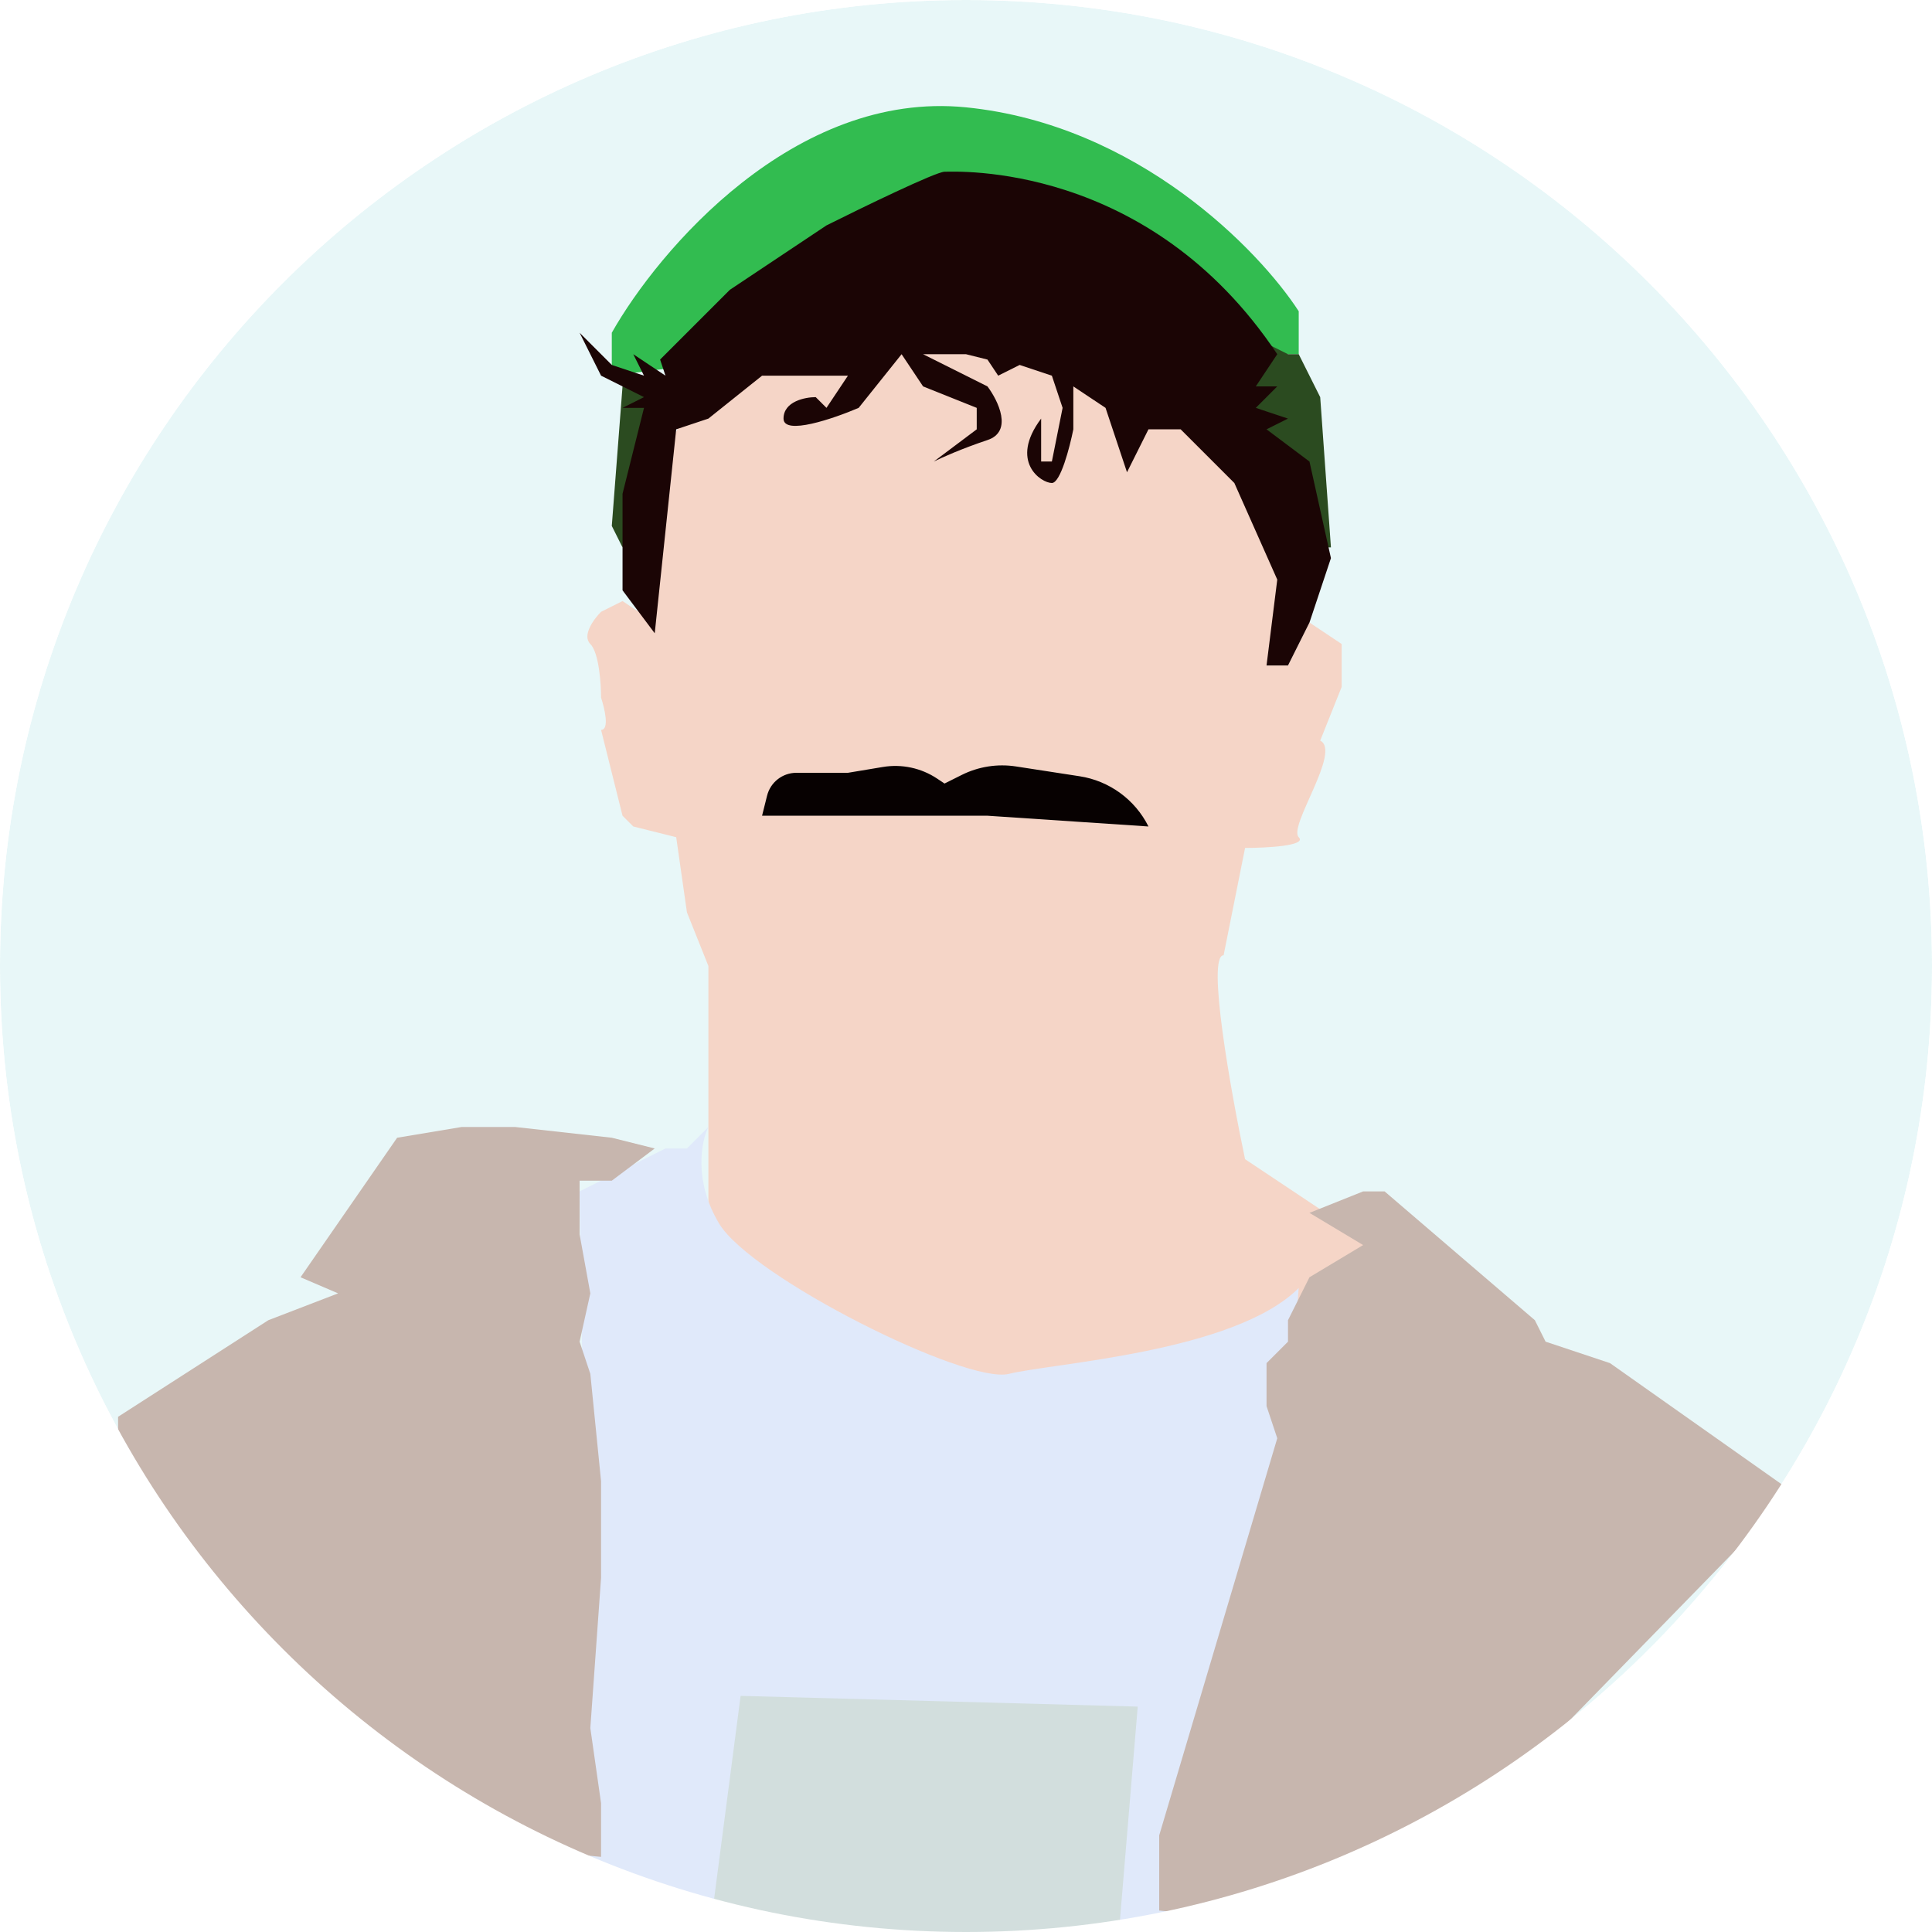
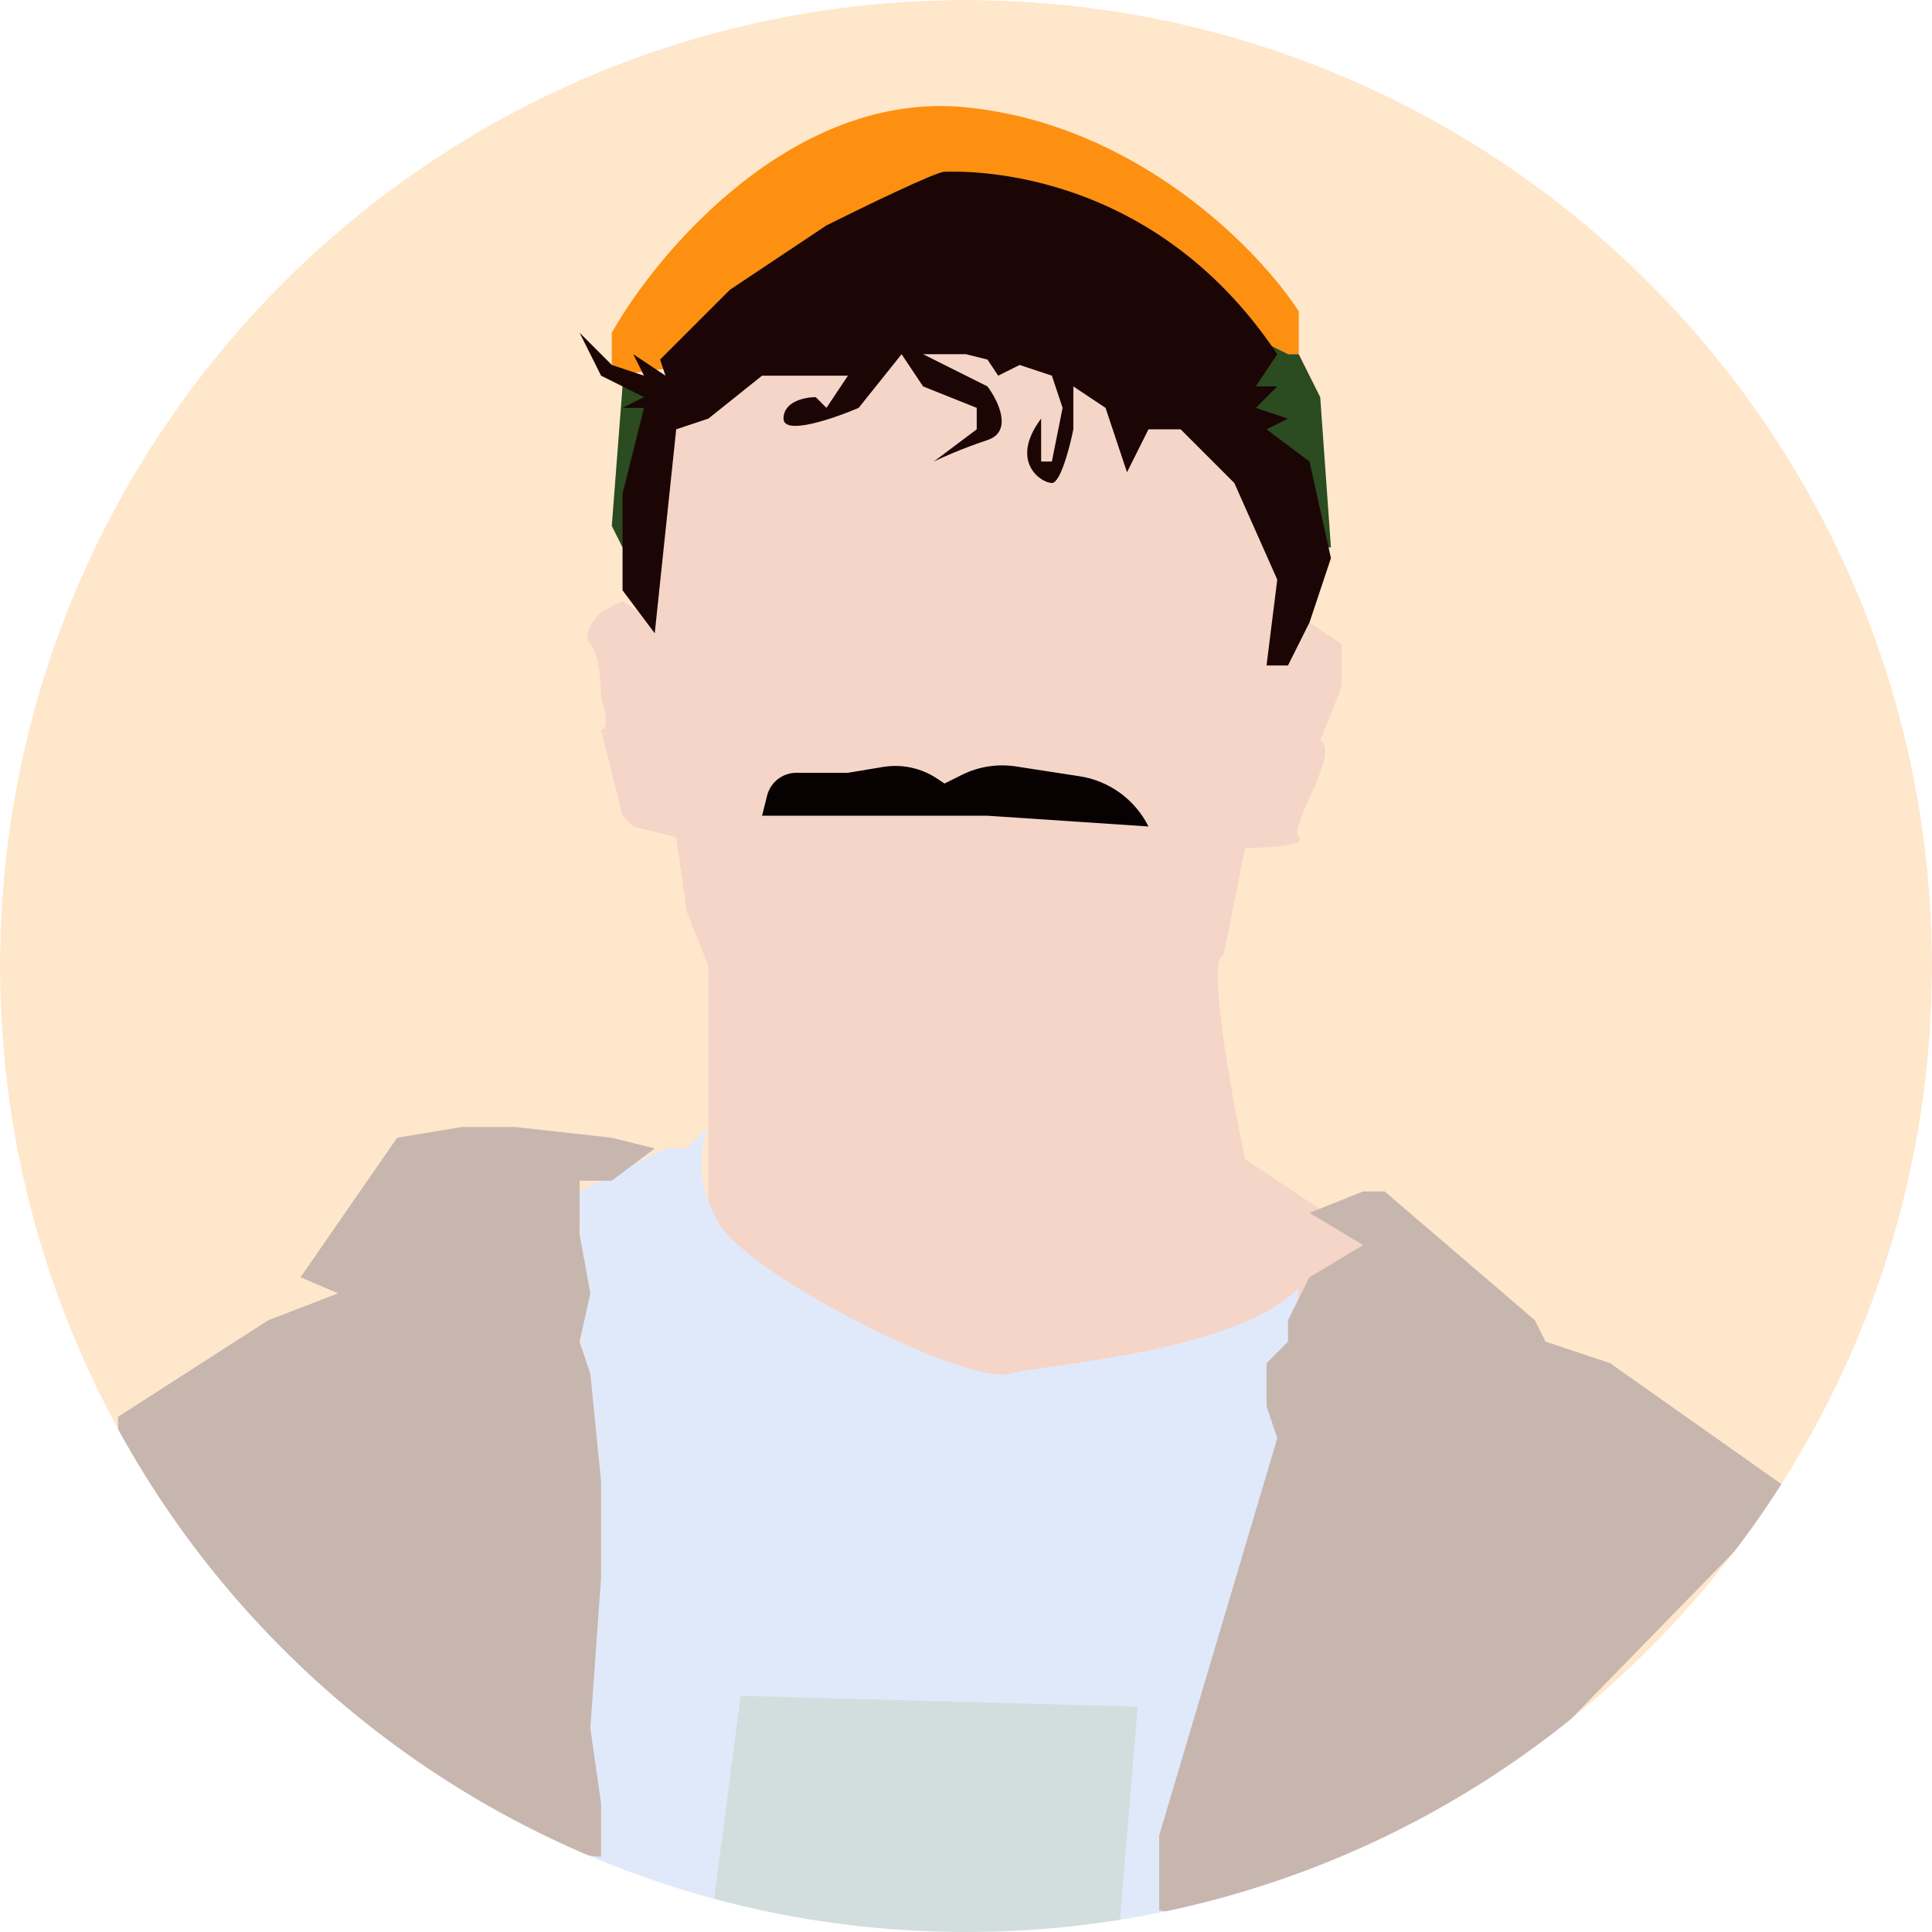
<svg xmlns="http://www.w3.org/2000/svg" width="128" height="128" viewBox="0 0 128 128" fill="none">
  <mask id="mask0_1_9" style="mask-type:alpha" maskUnits="userSpaceOnUse" x="0" y="0" width="128" height="128">
    <circle cx="64" cy="64" r="64" fill="#DBDBDB" />
  </mask>
  <g mask="url(#mask0_1_9)">
-     <circle cx="64" cy="64" r="64" fill="#E8F7F8" />
+     <path d="M128 64C128 99.346 99.346 128 64 128C28.654 128 0 99.346 0 64C0 28.654 28.654 0 64 0C99.346 0 128 28.654 128 64Z" fill="#FFE7CC" />
    <path d="M46.933 85.333V74.667V64L45.511 60.444L44.8 55.467L41.956 54.756L41.244 54.044L40.533 51.2L39.822 48.356C40.391 48.356 40.059 46.933 39.822 46.222C39.822 45.274 39.68 43.236 39.111 42.667C38.542 42.098 39.348 41.007 39.822 40.533L41.244 39.822L43.378 41.244V34.844V31.289L44.089 29.867L47.644 23.467L55.467 24.889L60.444 19.911L69.689 24.178L76.089 27.022L81.778 29.156V32L83.911 34.844L85.333 38.4L83.911 44.089H85.333L86.755 41.244L88.889 42.667V45.511L87.467 49.067C88.889 49.778 85.333 54.756 86.044 55.467C86.613 56.036 83.911 56.178 82.489 56.178L81.067 63.289C79.929 63.289 81.541 72.296 82.489 76.8L91.022 82.489L90.311 91.022C76.326 92.207 48.213 94.578 47.644 94.578C47.075 94.578 46.933 88.415 46.933 85.333Z" fill="#F5D5C7" />
    <path d="M40.533 34.844L41.244 36.267L42.667 30.578L44.089 24.889L41.244 25.6L40.533 34.844Z" fill="#2B4B20" />
-     <path d="M40.533 22.044V23.467V24.178V24.889L62.578 22.044L84.622 23.467H86.044V20.622C83.437 16.593 75.378 8.249 64 7.111C52.622 5.973 43.615 16.593 40.533 22.044Z" fill="#32BC50" />
+     <path d="M40.533 22.044V23.467V24.178V24.889L62.578 22.044L84.622 23.467H86.044V20.622C83.437 16.593 75.378 8.249 64 7.111C52.622 5.973 43.615 16.593 40.533 22.044Z" fill="#FD9011" />
    <path d="M87.467 26.311L86.044 23.467H85.333L83.911 22.756L81.778 27.022L84.622 36.267H88.178L87.467 26.311Z" fill="#2B4B20" />
    <path d="M41.245 32.711V39.111L43.378 41.956L44.8 28.444L46.933 27.733L50.489 24.889H56.178L54.756 27.022L54.044 26.311C53.333 26.311 51.911 26.596 51.911 27.733C51.911 28.871 55.23 27.733 56.889 27.022L59.733 23.467L61.156 25.6L64.711 27.022V28.444L61.867 30.578C62.341 30.341 63.716 29.724 65.422 29.155C67.129 28.587 66.133 26.548 65.422 25.6L61.156 23.467H64L65.422 23.822L66.133 24.889L67.556 24.178L69.689 24.889L70.4 27.022L69.689 30.578H68.978V27.733C66.844 30.578 68.978 32 69.689 32C70.258 32 70.874 29.63 71.111 28.444V25.6L73.245 27.022L74.667 31.289L76.089 28.444H78.222L80.356 30.578L81.778 32L84.622 38.4L83.911 44.089H85.333L86.756 41.244L88.178 36.978L86.756 30.578L83.911 28.444L85.333 27.733L83.2 27.022L84.622 25.6H83.2L84.622 23.467C76.089 10.667 63.289 11.378 62.578 11.378C62.009 11.378 57.126 13.748 54.756 14.933L48.356 19.2L46.222 21.333L43.733 23.822L44.089 24.889L41.956 23.467L42.667 24.889L40.533 24.178L38.4 22.044L39.822 24.889L42.667 26.311L41.245 27.022H42.667L41.245 32.711Z" fill="#1B0505" />
    <path d="M45.511 76.089H44.089L38.4 78.933L39.111 124.444L60.444 132.267L82.489 128.711L86.044 85.333C81.778 89.6 69.689 90.311 66.844 91.022C64 91.733 49.778 84.622 47.645 81.067C45.938 78.222 46.459 75.615 46.933 74.667L45.511 76.089Z" fill="#E0E9FA" />
    <path d="M17.778 87.467L7.822 93.867V100.267C13.037 107.378 23.609 121.6 24.178 121.6C24.747 121.6 34.844 122.548 39.822 123.022V119.467L39.111 114.489L39.822 104.533V98.133L39.111 91.022L38.4 88.889L39.111 85.689L38.4 81.778V78.222H40.533L43.378 76.089L40.533 75.378L34.133 74.667H30.578L26.311 75.378L19.911 84.622L22.4 85.689L17.778 87.467Z" fill="#C7B6AE" />
    <path d="M76.8 121.6V126.578L90.311 128L118.756 98.844L106.667 90.311L102.4 88.889L101.689 87.467L91.733 78.933H90.311L86.755 80.356L90.311 82.489L86.755 84.622L85.333 87.467V88.889L83.911 90.311V93.156L84.622 95.289L76.8 121.6Z" fill="#C7B6AE" />
    <path d="M73.956 130.133L46.933 128.711L49.067 112.356L75.378 113.067L73.956 130.133Z" fill="#D2DEDD" />
    <path d="M59.733 54.044H50.489L50.821 52.715C51.044 51.825 51.844 51.2 52.762 51.2H56.178L58.494 50.814C59.747 50.605 61.033 50.881 62.09 51.586L62.578 51.911L63.714 51.343C64.825 50.787 66.082 50.59 67.31 50.779L71.523 51.428C73.495 51.731 75.197 52.971 76.089 54.756L65.422 54.044H59.733Z" fill="#070101" />
  </g>
</svg>
